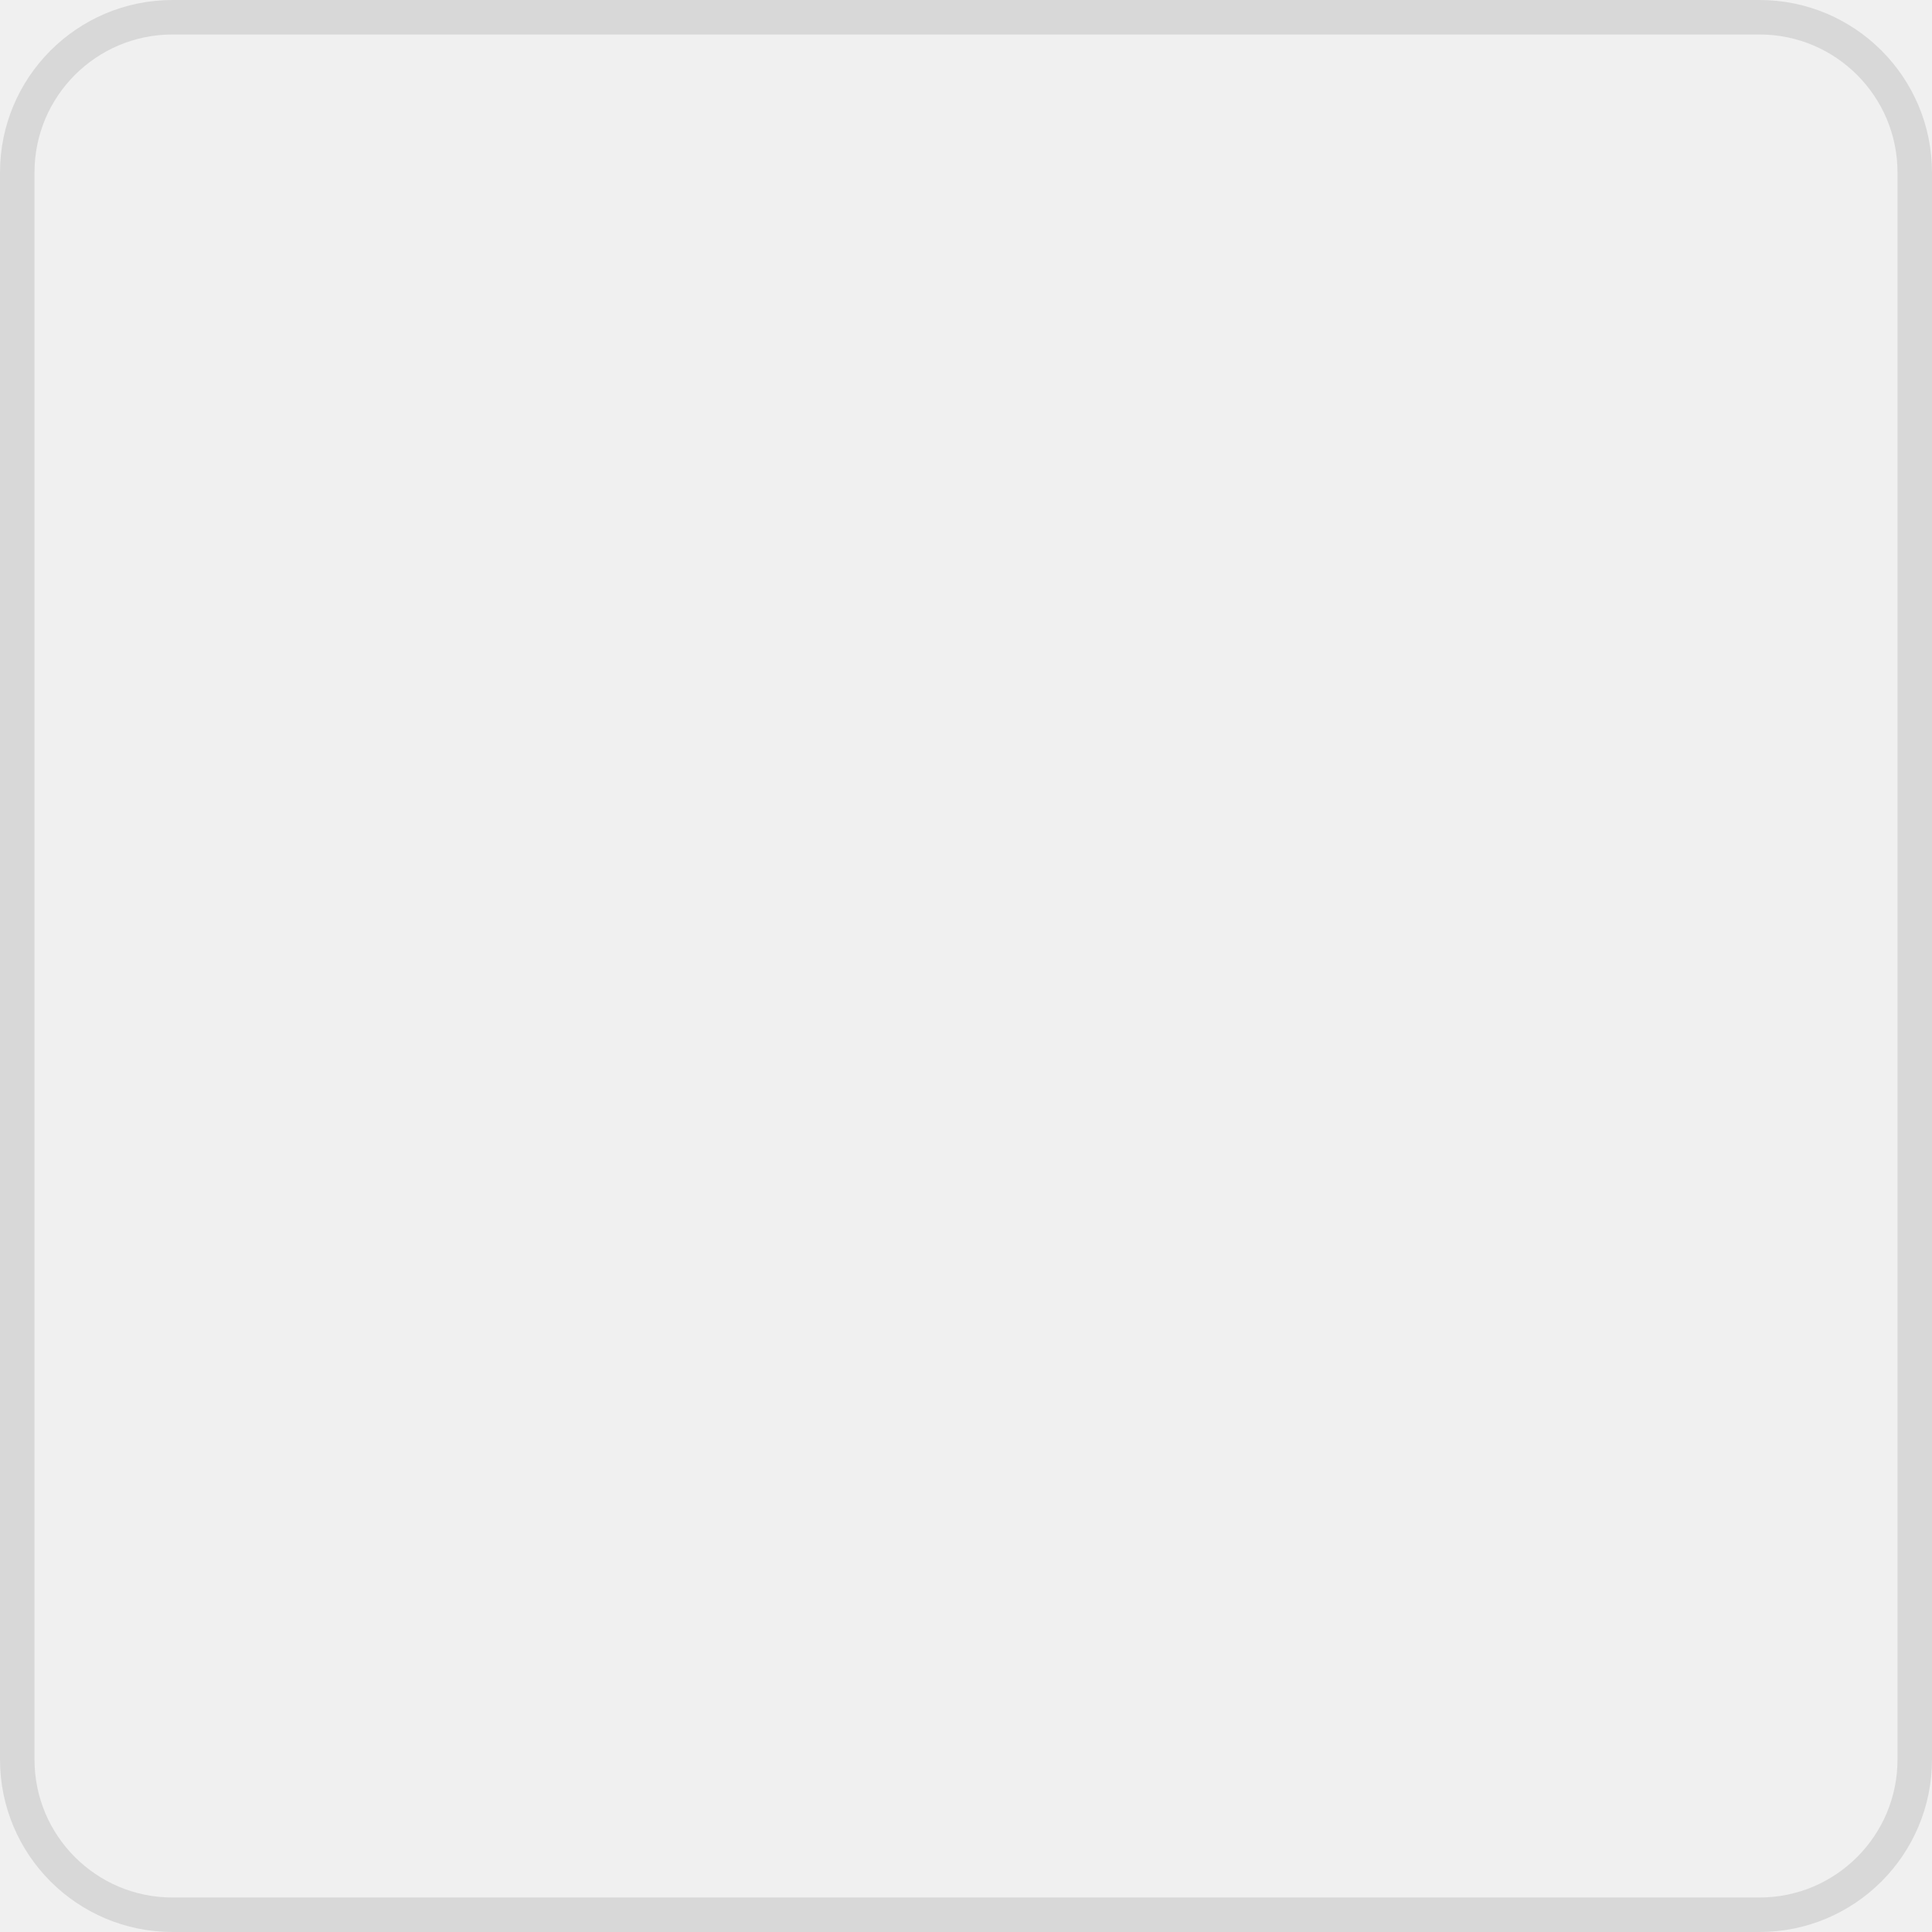
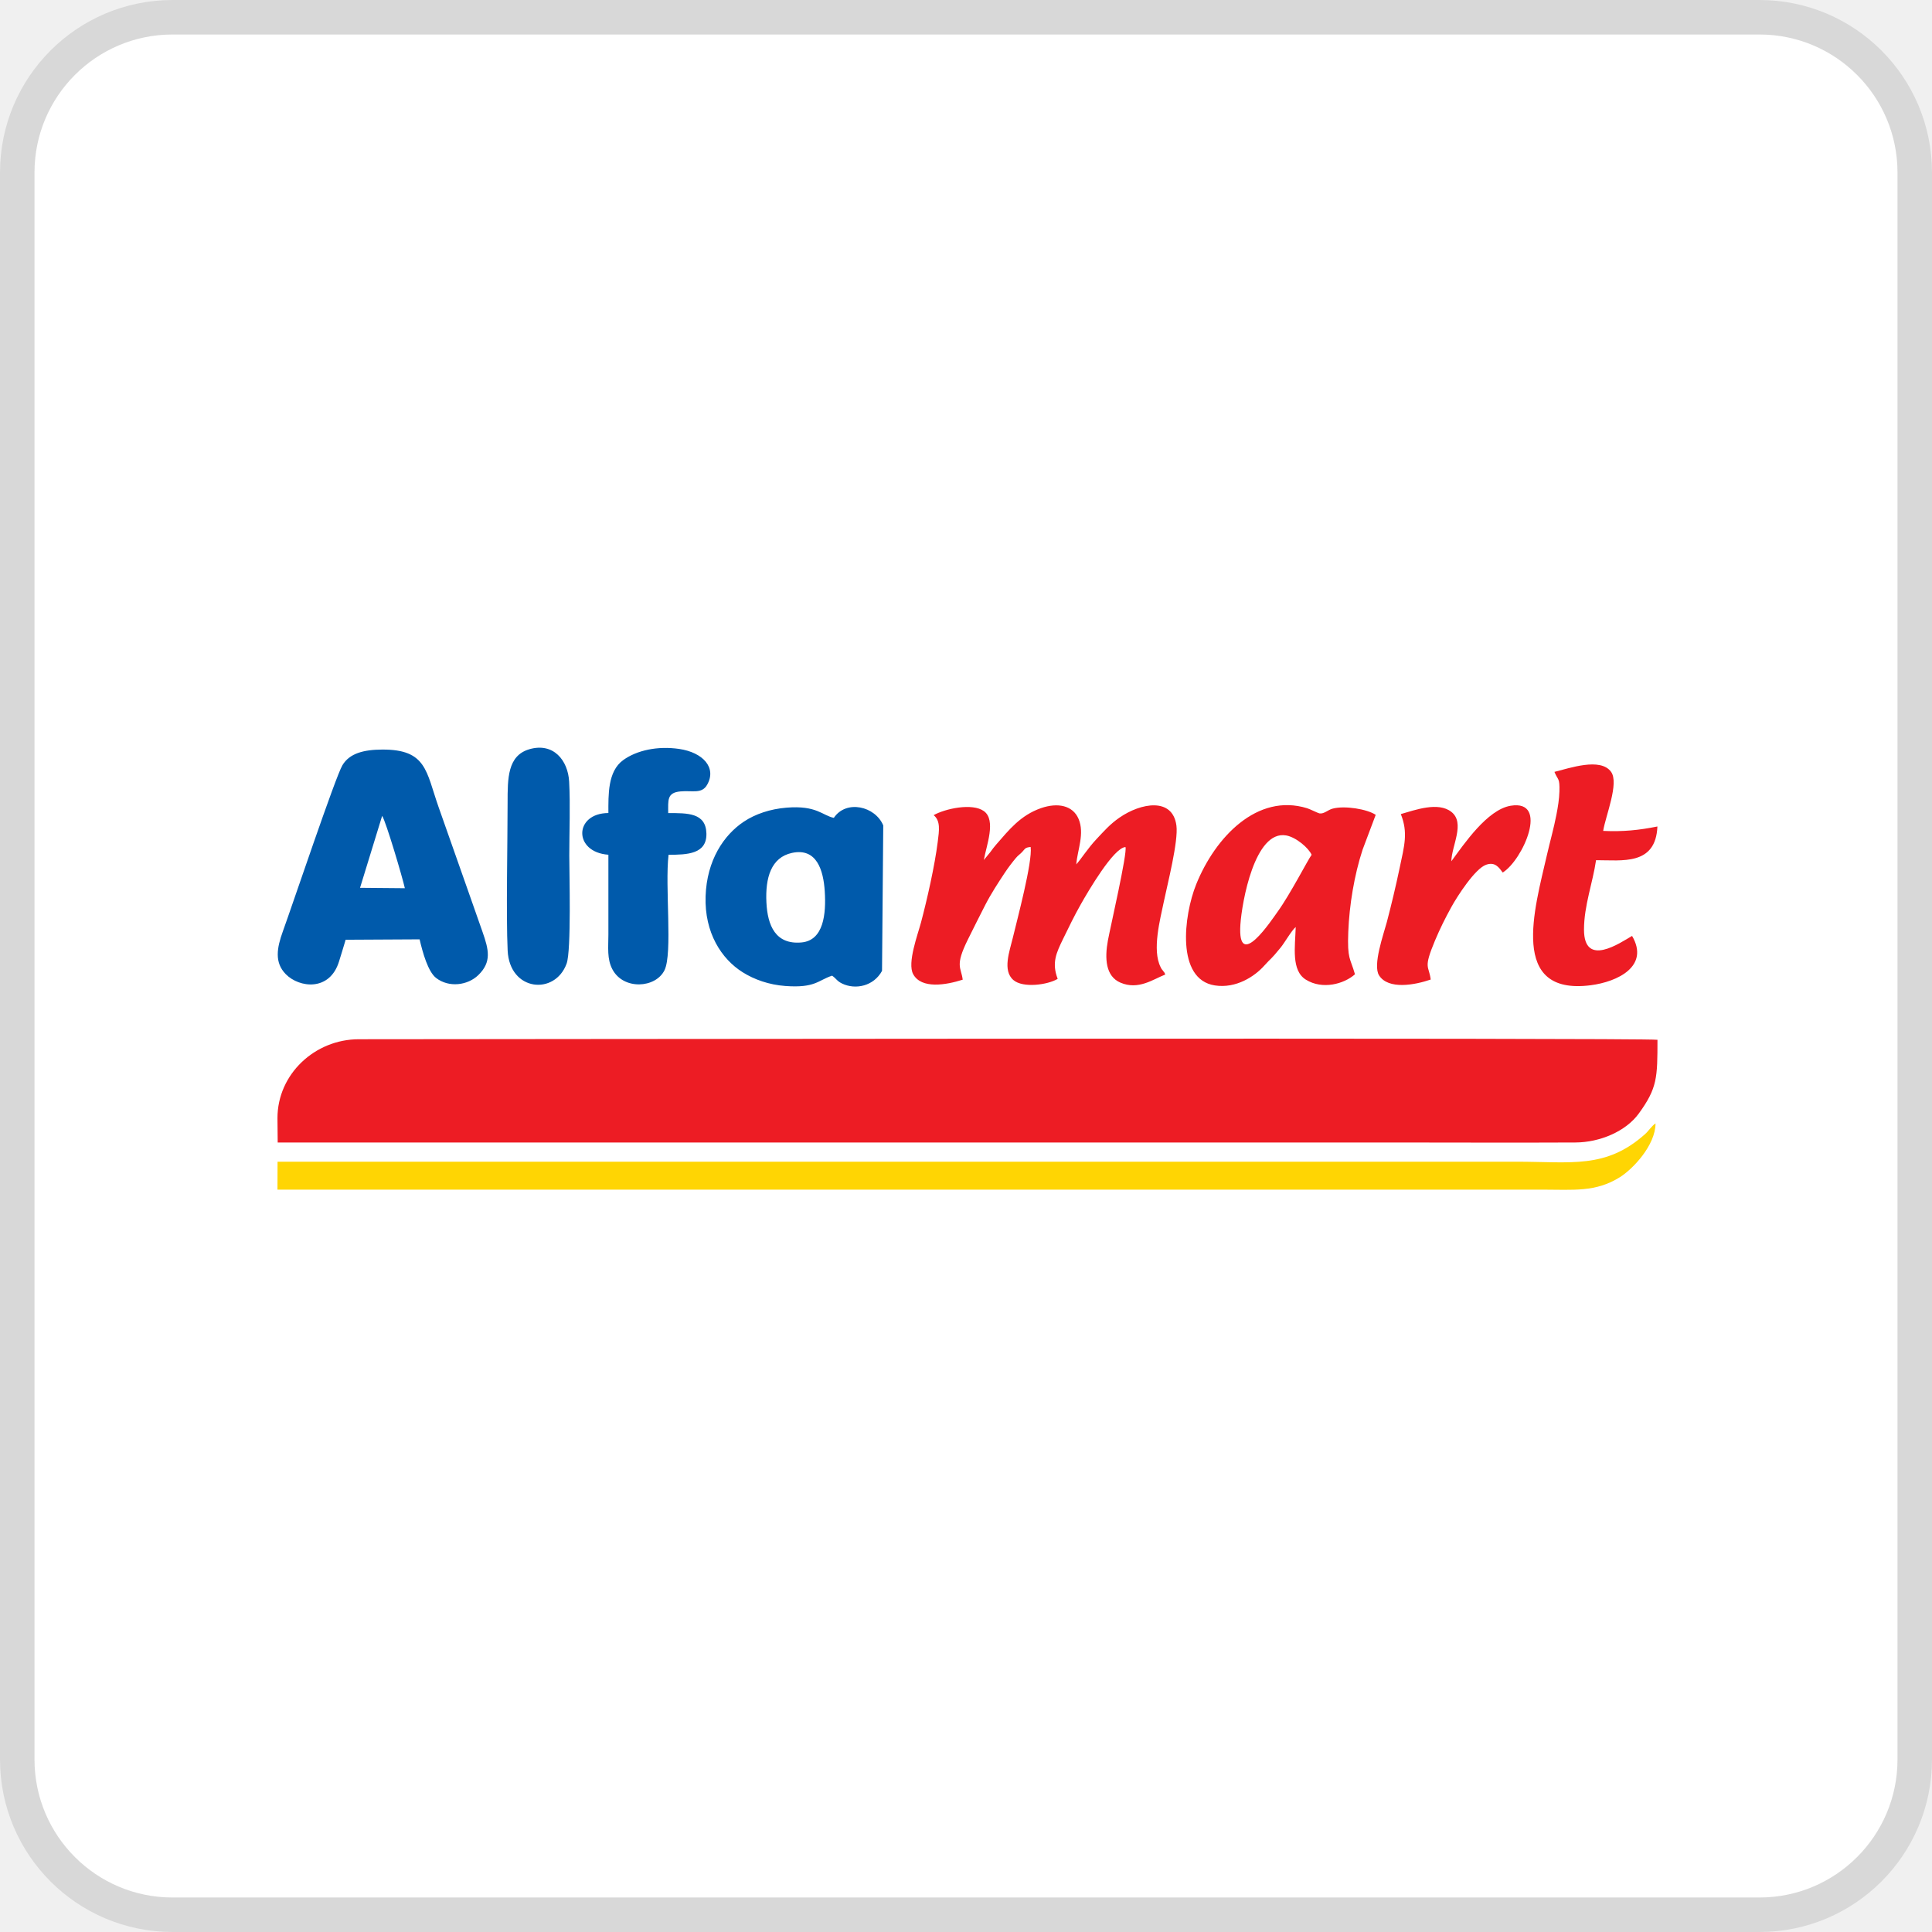
<svg xmlns="http://www.w3.org/2000/svg" width="112" height="112" viewBox="0 0 112 112" fill="none">
  <g clip-path="url(#clip0_647_1183)">
+     <rect x="2" y="2" width="108" height="108" rx="8" fill="white" />
    <g clip-path="url(#clip1_647_1183)">
      <path fill-rule="evenodd" clip-rule="evenodd" d="M22.154 47.295C22.384 47.653 23.331 50.865 23.47 51.491L20.872 51.468L22.154 47.295ZM30.679 43.437C29.421 43.808 29.426 45.126 29.426 46.526C29.426 48.802 29.334 53.092 29.429 55.105C29.541 57.474 32.175 57.717 32.848 55.859C33.125 55.095 33.002 50.586 33.002 49.599C33.002 48.219 33.067 46.675 32.994 45.315C32.928 44.077 32.083 43.023 30.677 43.436L30.679 43.437ZM35.269 47.132C33.271 47.143 33.227 49.403 35.269 49.55V54.174C35.269 54.922 35.179 55.587 35.502 56.194C36.143 57.405 38.005 57.29 38.521 56.246C39.002 55.274 38.539 51.388 38.757 49.552C39.839 49.552 40.983 49.514 40.951 48.316C40.92 47.114 39.858 47.135 38.736 47.135C38.736 46.385 38.654 45.951 39.449 45.879C40.141 45.814 40.679 46.04 40.991 45.498C41.559 44.509 40.76 43.617 39.364 43.415C38.131 43.236 36.921 43.489 36.127 44.064C35.222 44.718 35.269 46.087 35.269 47.135V47.132ZM45.916 49.443C47.352 49.137 47.734 50.457 47.812 51.669C47.896 52.971 47.753 54.52 46.46 54.635C44.967 54.768 44.496 53.669 44.43 52.317C44.359 50.886 44.7 49.702 45.916 49.443ZM48.242 56.558C47.42 56.829 47.26 57.287 45.527 57.159C44.579 57.088 43.73 56.788 43.052 56.362C41.83 55.595 40.834 54.08 40.904 51.957C40.974 49.861 41.966 48.399 43.125 47.629C43.785 47.19 44.65 46.897 45.595 46.821C47.344 46.678 47.671 47.274 48.338 47.412C49.055 46.342 50.74 46.735 51.203 47.852L51.132 56.283C50.65 57.169 49.597 57.39 48.823 57.02C48.506 56.867 48.501 56.746 48.239 56.562L48.242 56.558ZM20.037 54.478L24.325 54.455C24.503 55.223 24.812 56.33 25.282 56.694C26.025 57.269 27.113 57.125 27.73 56.526C28.51 55.767 28.337 55.057 27.967 54.007C27.679 53.184 27.404 52.399 27.113 51.577C26.54 49.96 25.973 48.349 25.419 46.769C24.699 44.716 24.728 43.441 22.159 43.453C21.086 43.458 20.263 43.669 19.85 44.362C19.446 45.04 16.974 52.401 16.399 53.987C16.049 54.954 15.9 55.797 16.569 56.476C17.351 57.27 19.115 57.484 19.653 55.739C19.784 55.315 19.909 54.917 20.037 54.478Z" fill="#005AAB" />
      <path fill-rule="evenodd" clip-rule="evenodd" d="M16.085 64.819L16.098 66.231H80.612C84.185 66.231 87.761 66.249 91.332 66.231C92.749 66.225 94.251 65.585 94.999 64.557C96.08 63.073 96.085 62.467 96.085 60.278C95.29 60.154 27.776 60.244 20.801 60.246C18.254 60.246 16.085 62.268 16.085 64.819Z" fill="#ED1C24" />
      <path fill-rule="evenodd" clip-rule="evenodd" d="M90.113 44.748C90.315 45.244 90.425 45.072 90.401 45.885C90.388 46.333 90.314 46.779 90.23 47.216C90.082 47.996 89.854 48.789 89.673 49.581C88.962 52.684 87.461 57.719 92.203 57.117C93.793 56.914 95.638 56.006 94.613 54.256C93.93 54.65 91.826 56.118 91.826 53.887C91.826 52.508 92.334 51.175 92.525 49.866C94.027 49.862 95.985 50.194 96.082 47.912C95.015 48.127 94.081 48.221 92.938 48.168C93.076 47.297 93.874 45.399 93.394 44.742C92.778 43.897 90.989 44.532 90.111 44.747L90.113 44.748ZM57.036 49.848C57.174 49.037 57.768 47.544 57.036 47.02C56.363 46.537 54.794 46.877 54.125 47.255C54.533 47.588 54.444 48.143 54.362 48.799C54.187 50.191 53.748 52.132 53.395 53.463C53.208 54.17 52.584 55.822 52.937 56.472C53.413 57.352 54.857 57.1 55.809 56.793C55.72 56.065 55.34 56.017 56.108 54.467C56.45 53.78 56.771 53.133 57.112 52.469C57.462 51.789 57.863 51.18 58.245 50.601C58.448 50.293 58.689 49.981 58.888 49.743C59.018 49.586 59.121 49.532 59.252 49.393C59.44 49.194 59.414 49.134 59.748 49.1C59.866 49.956 58.955 53.353 58.715 54.361C58.53 55.14 58.1 56.255 58.747 56.814C59.303 57.292 60.737 57.094 61.315 56.746C60.959 55.815 61.234 55.242 61.632 54.421C61.974 53.72 62.276 53.094 62.649 52.435C63.079 51.671 64.561 49.136 65.245 49.105C65.364 49.435 64.366 53.764 64.227 54.514C64.034 55.563 64.09 56.597 64.956 56.966C65.998 57.41 66.845 56.77 67.552 56.495C67.445 56.249 67.569 56.495 67.426 56.283C67.311 56.113 67.392 56.283 67.282 56.066C66.777 55.069 67.256 53.304 67.471 52.258C67.675 51.273 68.32 48.76 68.198 47.857C67.977 46.202 66.131 46.545 64.899 47.397C64.336 47.785 63.976 48.208 63.568 48.64C63.055 49.183 62.671 49.809 62.39 50.109C62.466 49.254 62.887 48.32 62.524 47.468C62.194 46.696 61.326 46.51 60.35 46.848C59.157 47.263 58.493 48.109 57.748 48.962C57.612 49.118 57.553 49.204 57.404 49.404L57.036 49.853V49.848ZM76.037 49.553C75.836 49.811 74.793 51.846 74.07 52.846C73.751 53.286 71.724 56.383 71.907 53.597C71.991 52.315 72.733 48.111 74.559 48.431C75.147 48.535 75.873 49.173 76.035 49.552L76.037 49.553ZM75.111 53.745C74.87 53.944 74.481 54.638 74.235 54.939C73.607 55.707 73.73 55.49 73.283 55.988C72.741 56.594 71.664 57.319 70.424 57.126C68.174 56.777 68.614 53.079 69.346 51.263C70.444 48.537 72.885 45.958 75.778 46.855C75.954 46.91 76.409 47.14 76.489 47.153C76.756 47.196 76.963 46.957 77.249 46.879C77.947 46.686 79.268 46.907 79.751 47.238L78.99 49.259C78.509 50.727 78.221 52.471 78.161 54.026C78.099 55.632 78.272 55.509 78.549 56.48C77.908 57.047 76.663 57.386 75.705 56.793C74.844 56.262 75.08 54.884 75.114 53.743L75.111 53.745ZM84.138 49.926C84.871 48.932 86.218 46.932 87.578 46.709C89.826 46.34 88.293 49.848 87.115 50.581C86.896 50.29 86.674 49.947 86.152 50.13C85.504 50.356 84.471 51.977 84.147 52.563C83.785 53.22 83.485 53.818 83.186 54.53C82.495 56.183 82.833 55.945 82.94 56.785C82.02 57.102 80.489 57.387 79.948 56.548C79.564 55.954 80.212 54.149 80.397 53.452C80.665 52.43 80.916 51.376 81.135 50.334C81.413 49.011 81.638 48.282 81.207 47.193C82.025 46.96 83.372 46.46 84.139 47.067C84.952 47.709 84.152 49.034 84.136 49.924L84.138 49.926Z" fill="#ED1C24" />
      <path fill-rule="evenodd" clip-rule="evenodd" d="M16.085 68.964H89.401C91.23 68.964 92.499 69.122 93.901 68.246C94.66 67.772 95.968 66.396 95.973 65.125C95.721 65.297 95.591 65.548 95.347 65.763C93.08 67.77 91.105 67.345 87.9 67.345H16.09L16.085 68.964Z" fill="#FFD503" />
    </g>
  </g>
  <rect x="1" y="1" width="110" height="110" rx="9" stroke="black" stroke-opacity="0.1" stroke-width="2" />
  <defs>
    <clipPath id="clip0_647_1183">
- 
- </clipPath>
+       <rect x="2" y="2" width="108" height="108" rx="8" fill="white" />
+     </clipPath>
    <clipPath id="clip1_647_1183">
- 
- </clipPath>
+       <rect width="80" height="25.63" fill="white" transform="translate(16.085 43.345)" />
+     </clipPath>
  </defs>
</svg>
